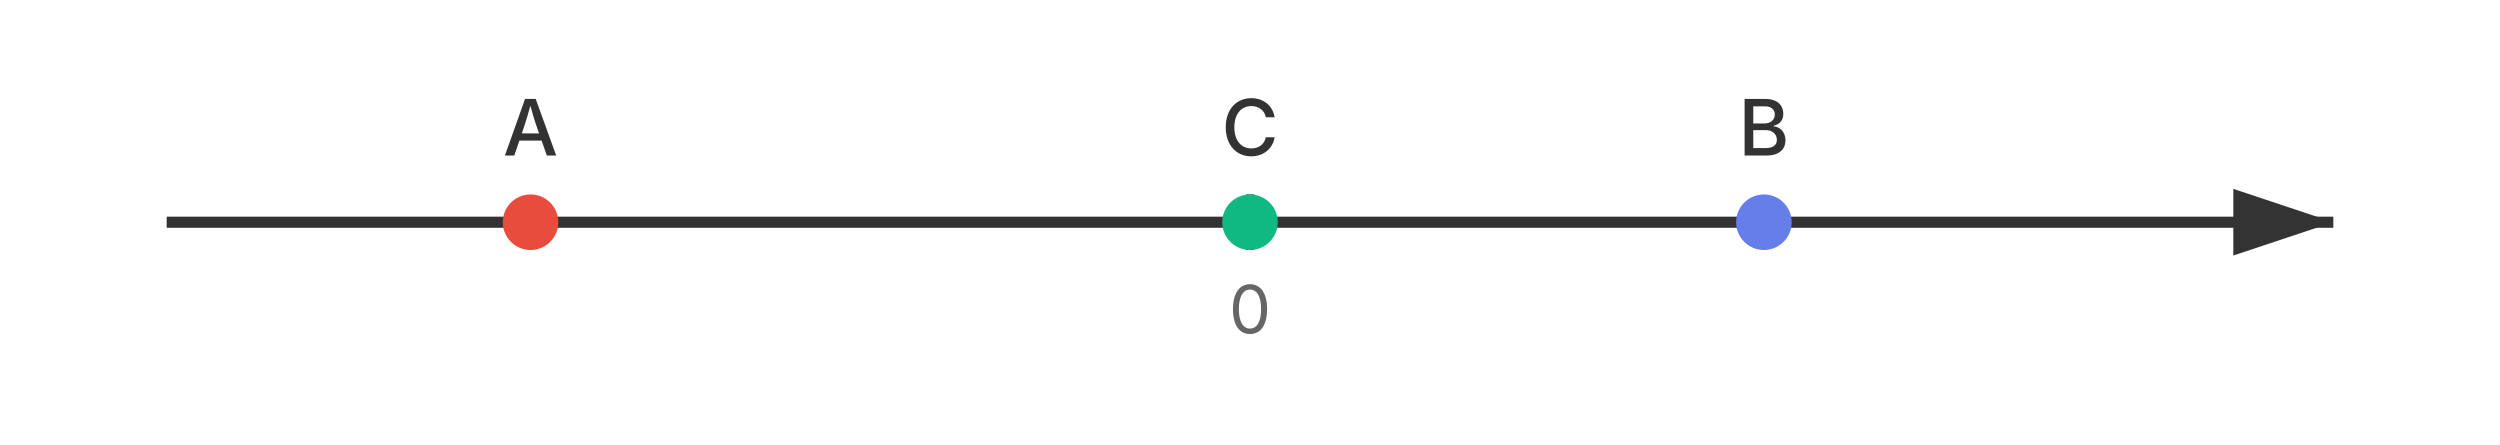
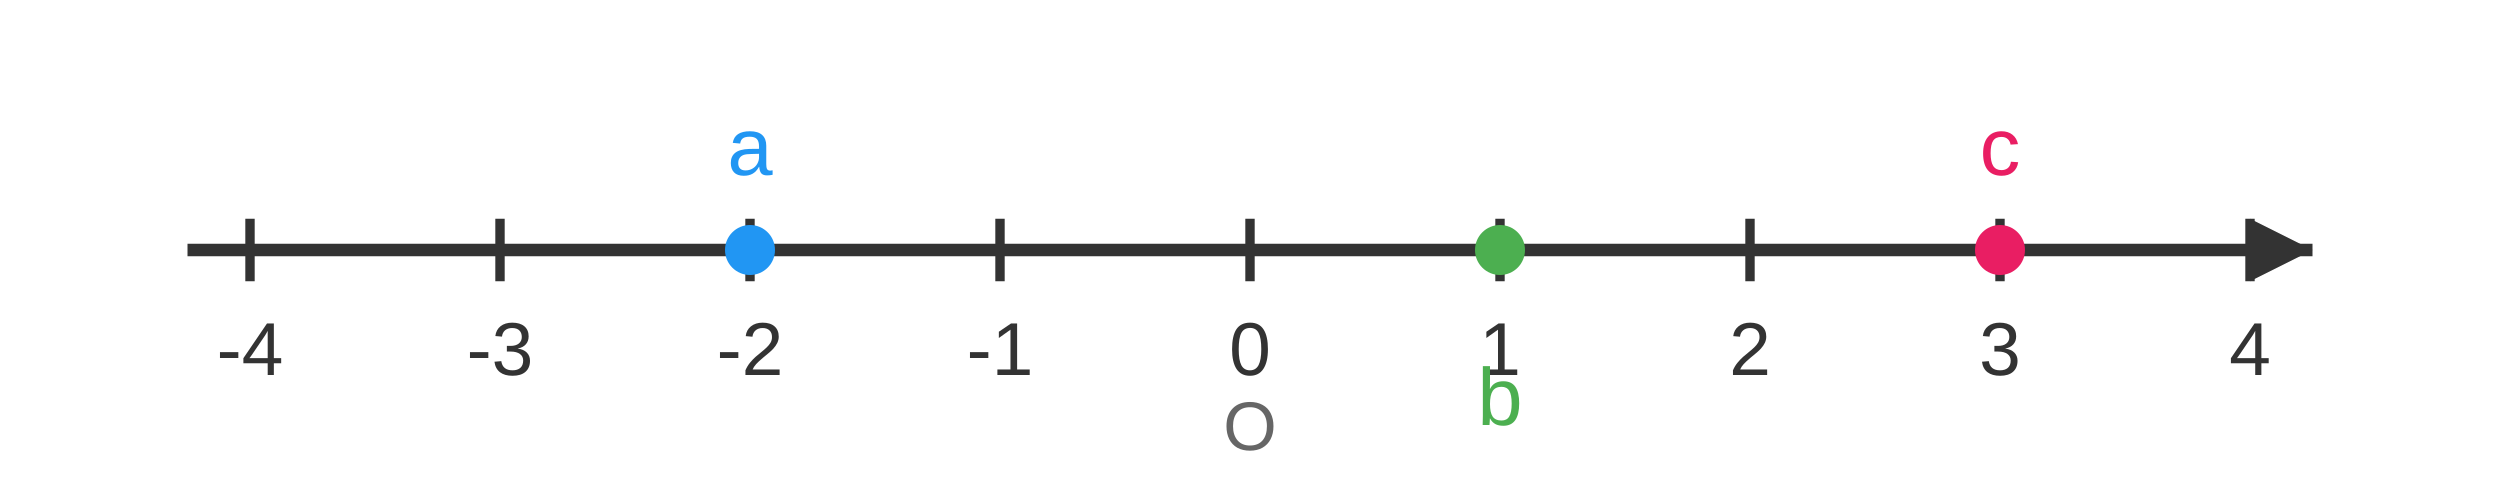
- <svg xmlns="http://www.w3.org/2000/svg" width="450" height="80" viewBox="0 0 450 80">
-   <style>
- text { font-family: -apple-system, 'Helvetica Neue', sans-serif; }
- .axis { stroke: #333; stroke-width: 2; fill: none; }
- .tick { stroke: #333; stroke-width: 1.5; }
- .point { fill: #e74c3c; }
- .point-blue { fill: #667eea; }
- .point-green { fill: #10B981; }
- .label { font-size: 14px; fill: #333; font-weight: 500; }
- .small { font-size: 12px; fill: #666; }
- .title { font-size: 16px; fill: #333; font-weight: 600; }
- .shape { stroke: #667eea; stroke-width: 2; fill: none; }
- .shape-fill { stroke: #667eea; stroke-width: 2; fill: rgba(102,126,234,0.1); }
- .segment { stroke: #667eea; stroke-width: 3; }
- .segment-red { stroke: #e74c3c; stroke-width: 2; stroke-dasharray: 5,3; }
- .arrow { fill: #333; }
- .table-line { stroke: #333; stroke-width: 1; }
- .table-header { fill: #f0f4ff; }
- </style>
-   <defs>
-     <marker id="arrow" markerWidth="10" markerHeight="10" refX="9" refY="3" orient="auto">
-       <path d="M0,0 L0,6 L9,3 z" class="arrow" />
-     </marker>
-   </defs>
-   <line x1="30" y1="40.0" x2="420" y2="40.0" class="axis" marker-end="url(#arrow)" />
-   <line x1="225.0" y1="35.0" x2="225.0" y2="45.0" class="tick" />
-   <text x="225.0" y="60.0" text-anchor="middle" class="small">0</text>
-   <circle cx="95.5" cy="40.0" r="5" class="point" />
-   <text x="95.5" y="28.0" text-anchor="middle" class="label">A</text>
-   <circle cx="317.5" cy="40.0" r="5" class="point-blue" />
-   <text x="317.5" y="28.0" text-anchor="middle" class="label">B</text>
-   <circle cx="225.0" cy="40.0" r="5" class="point-green" />
-   <text x="225.0" y="28.0" text-anchor="middle" class="label">C</text>
+ <svg xmlns="http://www.w3.org/2000/svg" viewBox="0 0 400 80">
+   <line x1="30" y1="40" x2="370" y2="40" stroke="#333" stroke-width="2" />
+   <polygon points="370,40 360,35 360,45" fill="#333" />
+   <line x1="40.0" y1="35" x2="40.0" y2="45" stroke="#333" stroke-width="1.5" />
+   <text x="40.0" y="60" font-family="Arial" font-size="12" text-anchor="middle" fill="#333">-4</text>
+   <line x1="80.0" y1="35" x2="80.0" y2="45" stroke="#333" stroke-width="1.5" />
+   <text x="80.0" y="60" font-family="Arial" font-size="12" text-anchor="middle" fill="#333">-3</text>
+   <line x1="120.0" y1="35" x2="120.0" y2="45" stroke="#333" stroke-width="1.5" />
+   <text x="120.0" y="60" font-family="Arial" font-size="12" text-anchor="middle" fill="#333">-2</text>
+   <line x1="160.0" y1="35" x2="160.0" y2="45" stroke="#333" stroke-width="1.5" />
+   <text x="160.0" y="60" font-family="Arial" font-size="12" text-anchor="middle" fill="#333">-1</text>
+   <line x1="200.0" y1="35" x2="200.0" y2="45" stroke="#333" stroke-width="1.5" />
+   <text x="200.0" y="60" font-family="Arial" font-size="12" text-anchor="middle" fill="#333">0</text>
+   <line x1="240.0" y1="35" x2="240.0" y2="45" stroke="#333" stroke-width="1.5" />
+   <text x="240.0" y="60" font-family="Arial" font-size="12" text-anchor="middle" fill="#333">1</text>
+   <line x1="280.0" y1="35" x2="280.0" y2="45" stroke="#333" stroke-width="1.5" />
+   <text x="280.0" y="60" font-family="Arial" font-size="12" text-anchor="middle" fill="#333">2</text>
+   <line x1="320.0" y1="35" x2="320.0" y2="45" stroke="#333" stroke-width="1.5" />
+   <text x="320.0" y="60" font-family="Arial" font-size="12" text-anchor="middle" fill="#333">3</text>
+   <line x1="360.0" y1="35" x2="360.0" y2="45" stroke="#333" stroke-width="1.5" />
+   <text x="360.0" y="60" font-family="Arial" font-size="12" text-anchor="middle" fill="#333">4</text>
+   <text x="200.0" y="72" font-family="Arial" font-size="11" text-anchor="middle" fill="#666">O</text>
+   <circle cx="120.0" cy="40" r="4" fill="#2196F3" />
+   <text x="120.0" y="28" font-family="Arial" font-size="13" text-anchor="middle" fill="#2196F3">a</text>
+   <circle cx="240.0" cy="40" r="4" fill="#4CAF50" />
+   <text x="240.0" y="68" font-family="Arial" font-size="13" text-anchor="middle" fill="#4CAF50">b</text>
+   <circle cx="320.0" cy="40" r="4" fill="#E91E63" />
+   <text x="320.0" y="28" font-family="Arial" font-size="13" text-anchor="middle" fill="#E91E63">c</text>
</svg>
